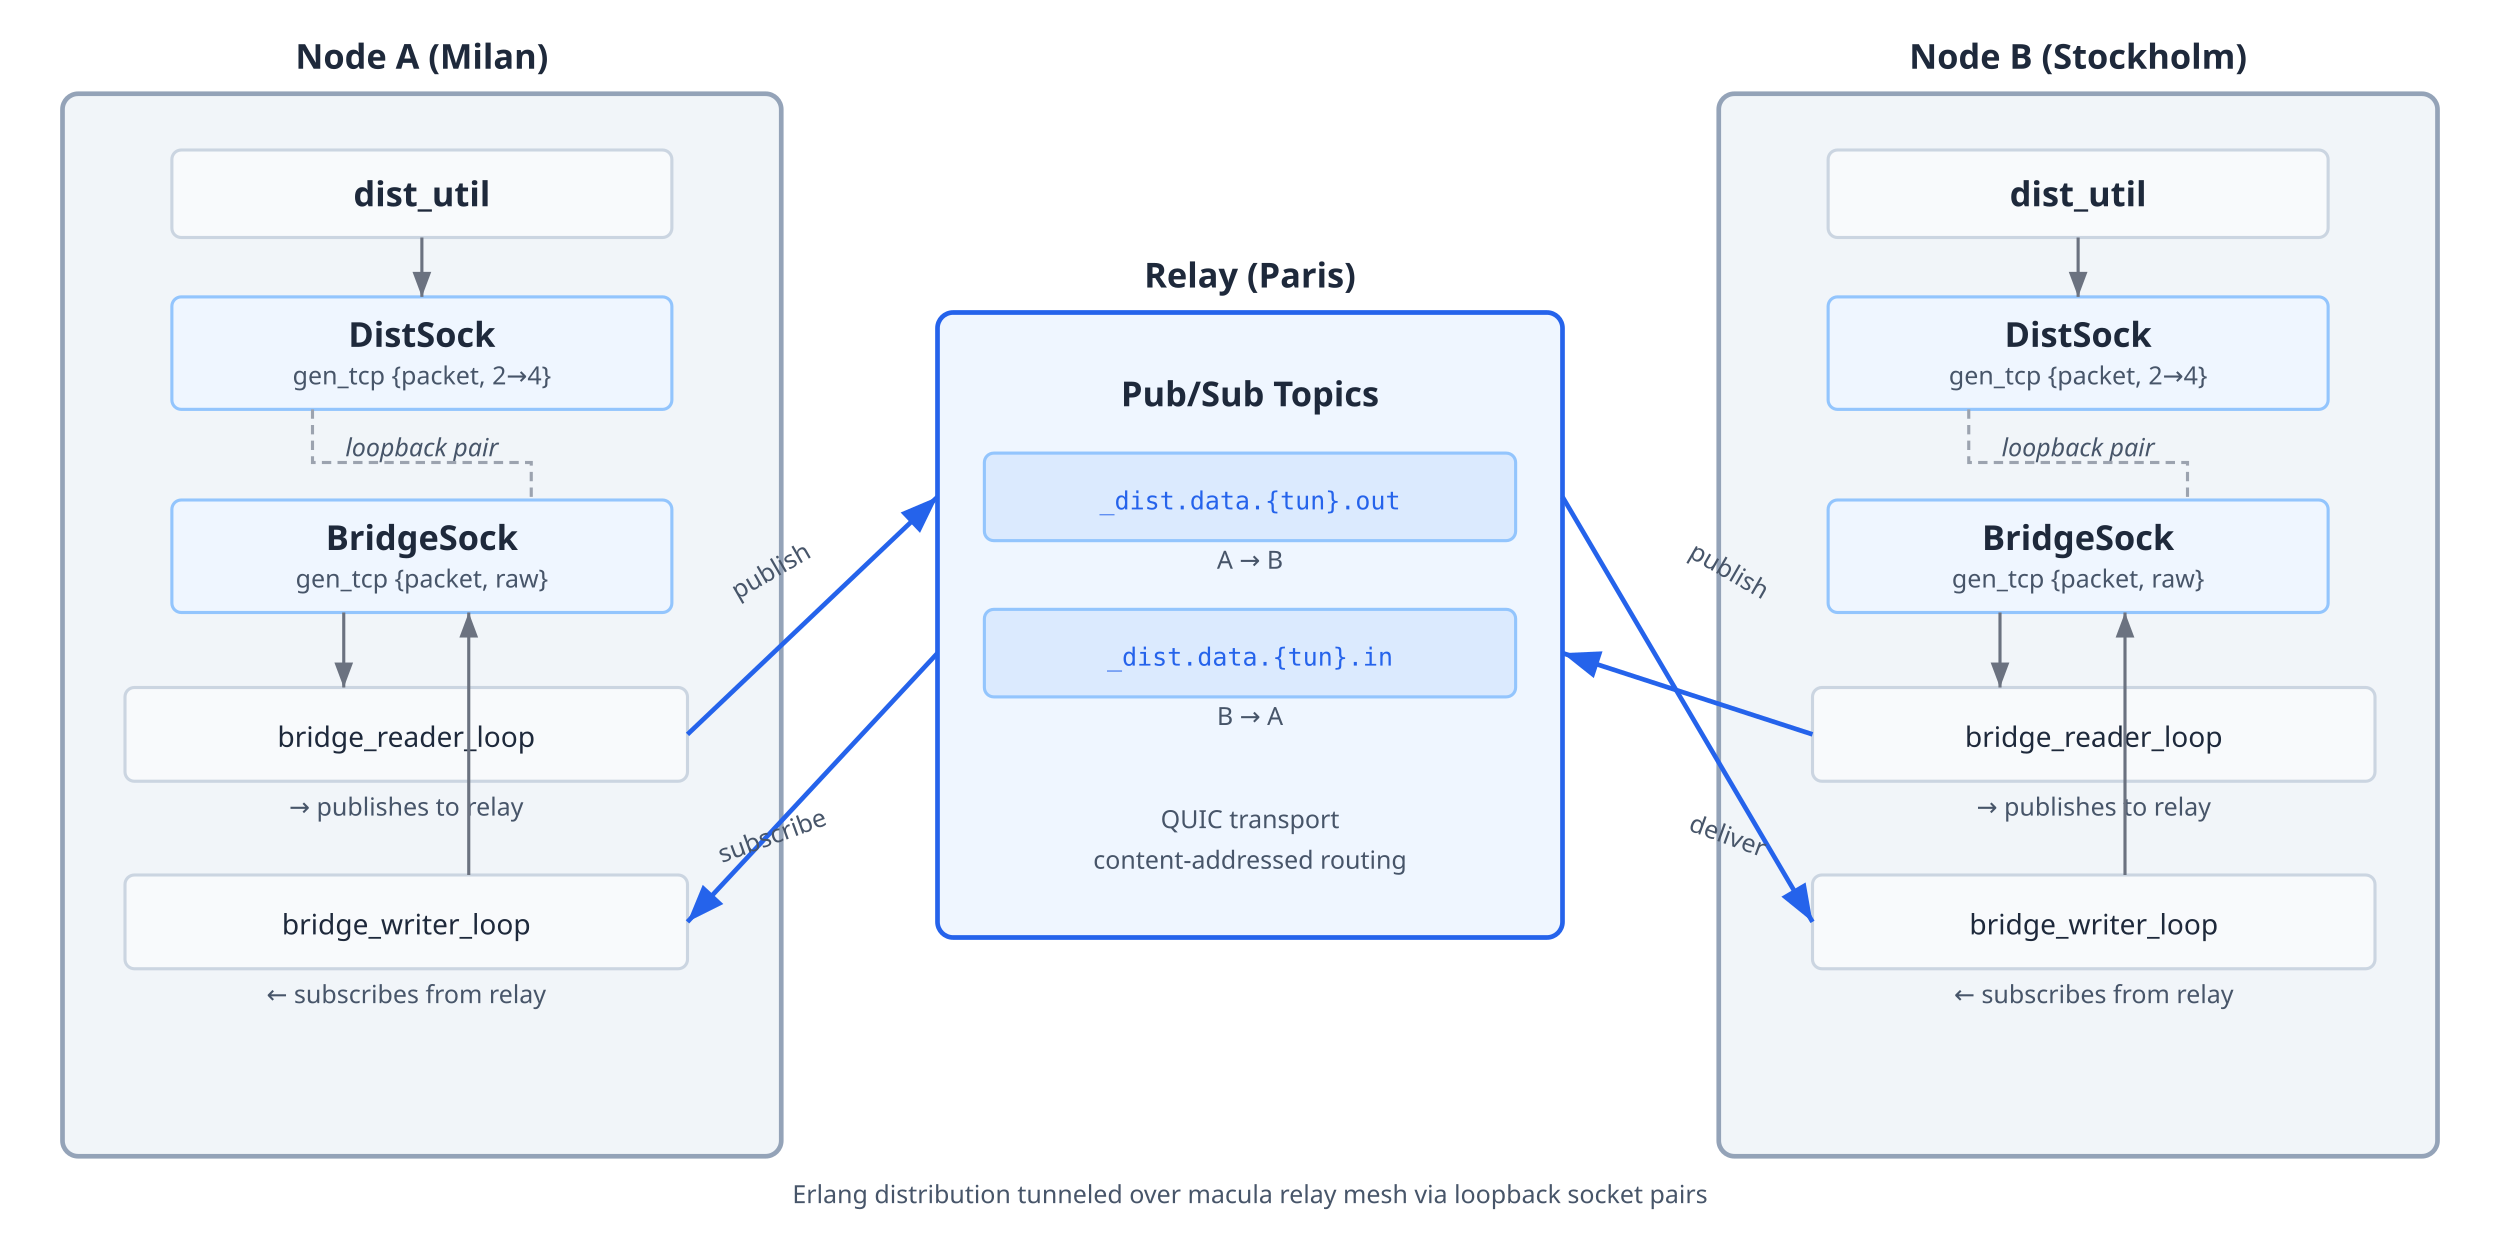
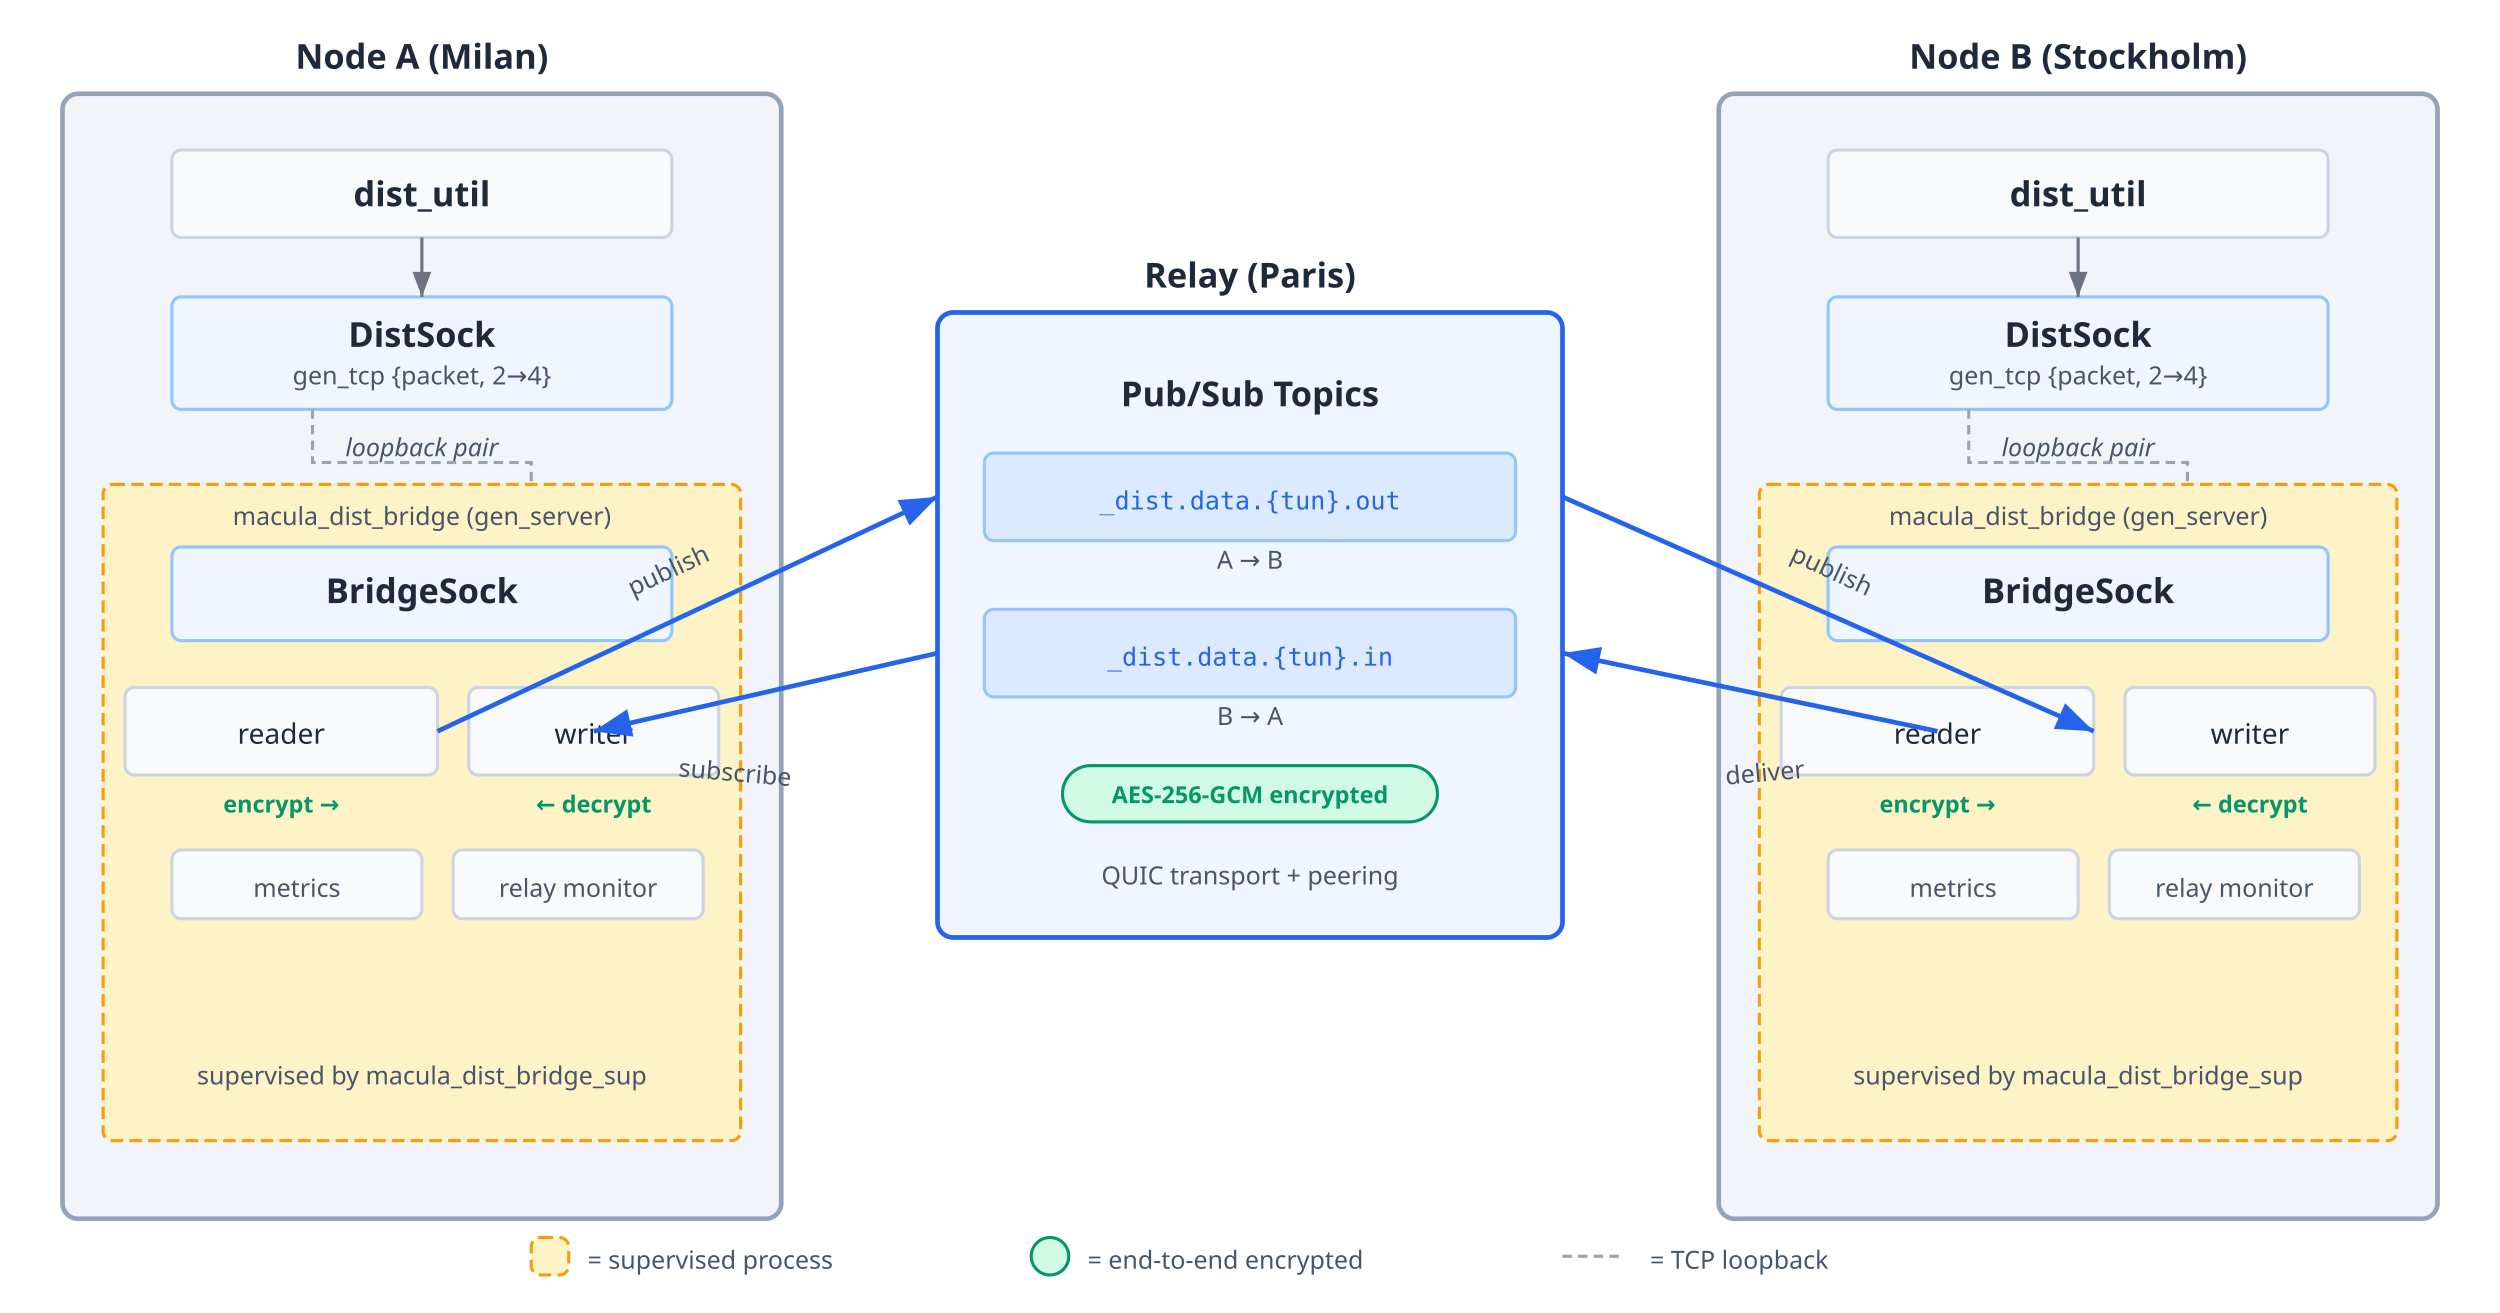
- <svg xmlns="http://www.w3.org/2000/svg" viewBox="0 0 800 400" width="800" height="400">
+ <svg xmlns="http://www.w3.org/2000/svg" viewBox="0 0 800 420" width="800" height="420">
  <defs>
    <marker id="arrow" markerWidth="8" markerHeight="6" refX="8" refY="3" orient="auto">
      <path d="M0,0 L8,3 L0,6 Z" fill="#2563eb" />
    </marker>
    <marker id="arrow-gray" markerWidth="8" markerHeight="6" refX="8" refY="3" orient="auto">
      <path d="M0,0 L8,3 L0,6 Z" fill="#6b7280" />
    </marker>
  </defs>
  <style>
    text { font-family: 'Segoe UI', system-ui, sans-serif; fill: #1e293b; }
    .title { font-size: 11px; font-weight: 600; }
    .label { font-size: 9px; }
    .label-small { font-size: 8px; fill: #475569; }
    .label-topic { font-size: 8px; fill: #2563eb; font-family: monospace; }
+     .label-crypto { font-size: 7.5px; fill: #059669; font-weight: 600; }
    .box { fill: #f8fafc; stroke: #cbd5e1; stroke-width: 1; rx: 3; }
    .box-node { fill: #f1f5f9; stroke: #94a3b8; stroke-width: 1.5; rx: 5; }
    .box-relay { fill: #eff6ff; stroke: #2563eb; stroke-width: 1.5; rx: 5; }
    .box-accent { fill: #eff6ff; stroke: #93c5fd; stroke-width: 1; rx: 3; }
+     .box-sup { fill: #fef3c7; stroke: #f59e0b; stroke-width: 1; rx: 3; stroke-dasharray: 4,2; }
    .loopback { stroke: #9ca3af; stroke-width: 1; stroke-dasharray: 3,2; fill: none; }
  </style>
-   <rect width="800" height="400" fill="#ffffff" rx="0" />
-   <rect x="20" y="30" width="230" height="340" class="box-node" />
+   <rect width="800" height="420" fill="#ffffff" rx="0" />
+   <rect x="20" y="30" width="230" height="360" class="box-node" />
  <text x="135" y="22" text-anchor="middle" class="title" font-size="12">Node A (Milan)</text>
  <rect x="55" y="48" width="160" height="28" class="box" />
  <text x="135" y="66" text-anchor="middle" class="title">dist_util</text>
  <rect x="55" y="95" width="160" height="36" class="box-accent" />
  <text x="135" y="111" text-anchor="middle" class="title">DistSock</text>
  <text x="135" y="123" text-anchor="middle" class="label-small">gen_tcp {packet, 2→4}</text>
  <text x="135" y="146" text-anchor="middle" class="label-small" font-style="italic">loopback pair</text>
  <path d="M 100,131 L 100,148 L 170,148 L 170,160" class="loopback" />
-   <rect x="55" y="160" width="160" height="36" class="box-accent" />
-   <text x="135" y="176" text-anchor="middle" class="title">BridgeSock</text>
-   <text x="135" y="188" text-anchor="middle" class="label-small">gen_tcp {packet, raw}</text>
-   <rect x="40" y="220" width="180" height="30" class="box" />
-   <text x="130" y="239" text-anchor="middle" class="label">bridge_reader_loop</text>
-   <text x="130" y="261" text-anchor="middle" class="label-small">→ publishes to relay</text>
-   <rect x="40" y="280" width="180" height="30" class="box" />
-   <text x="130" y="299" text-anchor="middle" class="label">bridge_writer_loop</text>
-   <text x="130" y="321" text-anchor="middle" class="label-small">← subscribes from relay</text>
+   <rect x="33" y="155" width="204" height="210" class="box-sup" />
+   <text x="135" y="168" text-anchor="middle" class="label-small" fill="#92400e">macula_dist_bridge (gen_server)</text>
+   <rect x="55" y="175" width="160" height="30" class="box-accent" />
+   <text x="135" y="193" text-anchor="middle" class="title">BridgeSock</text>
+   <rect x="40" y="220" width="100" height="28" class="box" />
+   <text x="90" y="238" text-anchor="middle" class="label">reader</text>
+   <rect x="150" y="220" width="80" height="28" class="box" />
+   <text x="190" y="238" text-anchor="middle" class="label">writer</text>
+   <text x="90" y="260" text-anchor="middle" class="label-crypto">encrypt →</text>
+   <text x="190" y="260" text-anchor="middle" class="label-crypto">← decrypt</text>
+   <rect x="55" y="272" width="80" height="22" class="box" />
+   <text x="95" y="287" text-anchor="middle" class="label-small">metrics</text>
+   <rect x="145" y="272" width="80" height="22" class="box" />
+   <text x="185" y="287" text-anchor="middle" class="label-small">relay monitor</text>
+   <text x="135" y="347" text-anchor="middle" class="label-small" fill="#92400e">supervised by macula_dist_bridge_sup</text>
  <line x1="135" y1="76" x2="135" y2="95" stroke="#6b7280" stroke-width="1" marker-end="url(#arrow-gray)" />
-   <line x1="110" y1="196" x2="110" y2="220" stroke="#6b7280" stroke-width="1" marker-end="url(#arrow-gray)" />
-   <line x1="150" y1="280" x2="150" y2="196" stroke="#6b7280" stroke-width="1" marker-end="url(#arrow-gray)" />
-   <rect x="550" y="30" width="230" height="340" class="box-node" />
+   <rect x="550" y="30" width="230" height="360" class="box-node" />
  <text x="665" y="22" text-anchor="middle" class="title" font-size="12">Node B (Stockholm)</text>
  <rect x="585" y="48" width="160" height="28" class="box" />
  <text x="665" y="66" text-anchor="middle" class="title">dist_util</text>
  <rect x="585" y="95" width="160" height="36" class="box-accent" />
  <text x="665" y="111" text-anchor="middle" class="title">DistSock</text>
  <text x="665" y="123" text-anchor="middle" class="label-small">gen_tcp {packet, 2→4}</text>
  <text x="665" y="146" text-anchor="middle" class="label-small" font-style="italic">loopback pair</text>
  <path d="M 630,131 L 630,148 L 700,148 L 700,160" class="loopback" />
-   <rect x="585" y="160" width="160" height="36" class="box-accent" />
-   <text x="665" y="176" text-anchor="middle" class="title">BridgeSock</text>
-   <text x="665" y="188" text-anchor="middle" class="label-small">gen_tcp {packet, raw}</text>
-   <rect x="580" y="220" width="180" height="30" class="box" />
-   <text x="670" y="239" text-anchor="middle" class="label">bridge_reader_loop</text>
-   <text x="670" y="261" text-anchor="middle" class="label-small">→ publishes to relay</text>
-   <rect x="580" y="280" width="180" height="30" class="box" />
-   <text x="670" y="299" text-anchor="middle" class="label">bridge_writer_loop</text>
-   <text x="670" y="321" text-anchor="middle" class="label-small">← subscribes from relay</text>
+   <rect x="563" y="155" width="204" height="210" class="box-sup" />
+   <text x="665" y="168" text-anchor="middle" class="label-small" fill="#92400e">macula_dist_bridge (gen_server)</text>
+   <rect x="585" y="175" width="160" height="30" class="box-accent" />
+   <text x="665" y="193" text-anchor="middle" class="title">BridgeSock</text>
+   <rect x="570" y="220" width="100" height="28" class="box" />
+   <text x="620" y="238" text-anchor="middle" class="label">reader</text>
+   <rect x="680" y="220" width="80" height="28" class="box" />
+   <text x="720" y="238" text-anchor="middle" class="label">writer</text>
+   <text x="620" y="260" text-anchor="middle" class="label-crypto">encrypt →</text>
+   <text x="720" y="260" text-anchor="middle" class="label-crypto">← decrypt</text>
+   <rect x="585" y="272" width="80" height="22" class="box" />
+   <text x="625" y="287" text-anchor="middle" class="label-small">metrics</text>
+   <rect x="675" y="272" width="80" height="22" class="box" />
+   <text x="715" y="287" text-anchor="middle" class="label-small">relay monitor</text>
+   <text x="665" y="347" text-anchor="middle" class="label-small" fill="#92400e">supervised by macula_dist_bridge_sup</text>
  <line x1="665" y1="76" x2="665" y2="95" stroke="#6b7280" stroke-width="1" marker-end="url(#arrow-gray)" />
-   <line x1="640" y1="196" x2="640" y2="220" stroke="#6b7280" stroke-width="1" marker-end="url(#arrow-gray)" />
-   <line x1="680" y1="280" x2="680" y2="196" stroke="#6b7280" stroke-width="1" marker-end="url(#arrow-gray)" />
  <rect x="300" y="100" width="200" height="200" class="box-relay" />
  <text x="400" y="92" text-anchor="middle" class="title" font-size="12" fill="#2563eb">Relay (Paris)</text>
  <text x="400" y="130" text-anchor="middle" class="title" font-size="10" fill="#2563eb">Pub/Sub Topics</text>
  <rect x="315" y="145" width="170" height="28" rx="3" fill="#dbeafe" stroke="#93c5fd" stroke-width="1" />
  <text x="400" y="163" text-anchor="middle" class="label-topic">_dist.data.{tun}.out</text>
  <text x="400" y="182" text-anchor="middle" class="label-small">A → B</text>
  <rect x="315" y="195" width="170" height="28" rx="3" fill="#dbeafe" stroke="#93c5fd" stroke-width="1" />
  <text x="400" y="213" text-anchor="middle" class="label-topic">_dist.data.{tun}.in</text>
  <text x="400" y="232" text-anchor="middle" class="label-small">B → A</text>
-   <text x="400" y="265" text-anchor="middle" class="label-small">QUIC transport</text>
-   <text x="400" y="278" text-anchor="middle" class="label-small">content-addressed routing</text>
-   <line x1="220" y1="235" x2="300" y2="159" stroke="#2563eb" stroke-width="1.5" marker-end="url(#arrow)" />
-   <line x1="300" y1="209" x2="220" y2="295" stroke="#2563eb" stroke-width="1.5" marker-end="url(#arrow)" />
-   <line x1="500" y1="159" x2="580" y2="295" stroke="#2563eb" stroke-width="1.5" marker-end="url(#arrow)" />
-   <line x1="580" y1="235" x2="500" y2="209" stroke="#2563eb" stroke-width="1.5" marker-end="url(#arrow)" />
-   <text x="248" y="185" text-anchor="middle" class="label-small" transform="rotate(-30,248,185)">publish</text>
-   <text x="248" y="270" text-anchor="middle" class="label-small" transform="rotate(-20,248,270)">subscribe</text>
-   <text x="552" y="270" text-anchor="middle" class="label-small" transform="rotate(20,552,270)">deliver</text>
-   <text x="552" y="185" text-anchor="middle" class="label-small" transform="rotate(30,552,185)">publish</text>
-   <text x="400" y="385" text-anchor="middle" class="label-small">Erlang distribution tunneled over macula relay mesh via loopback socket pairs</text>
+   <rect x="340" y="245" width="120" height="18" rx="9" fill="#d1fae5" stroke="#059669" stroke-width="1" />
+   <text x="400" y="257" text-anchor="middle" class="label-crypto" font-size="8">AES-256-GCM encrypted</text>
+   <text x="400" y="283" text-anchor="middle" class="label-small">QUIC transport + peering</text>
+   <line x1="140" y1="234" x2="300" y2="159" stroke="#2563eb" stroke-width="1.5" marker-end="url(#arrow)" />
+   <line x1="300" y1="209" x2="190" y2="234" stroke="#2563eb" stroke-width="1.5" marker-end="url(#arrow)" />
+   <line x1="500" y1="159" x2="670" y2="234" stroke="#2563eb" stroke-width="1.5" marker-end="url(#arrow)" />
+   <line x1="620" y1="234" x2="500" y2="209" stroke="#2563eb" stroke-width="1.5" marker-end="url(#arrow)" />
+   <text x="215" y="185" text-anchor="middle" class="label-small" transform="rotate(-25,215,185)">publish</text>
+   <text x="235" y="250" text-anchor="middle" class="label-small" transform="rotate(5,235,250)">subscribe</text>
+   <text x="565" y="250" text-anchor="middle" class="label-small" transform="rotate(-5,565,250)">deliver</text>
+   <text x="585" y="185" text-anchor="middle" class="label-small" transform="rotate(25,585,185)">publish</text>
+   <rect x="170" y="396" width="12" height="12" class="box-sup" />
+   <text x="188" y="406" class="label-small">= supervised process</text>
+   <rect x="330" y="396" width="12" height="12" rx="6" fill="#d1fae5" stroke="#059669" stroke-width="1" />
+   <text x="348" y="406" class="label-small">= end-to-end encrypted</text>
+   <line x1="500" y1="402" x2="520" y2="402" class="loopback" />
+   <text x="528" y="406" class="label-small">= TCP loopback</text>
</svg>
